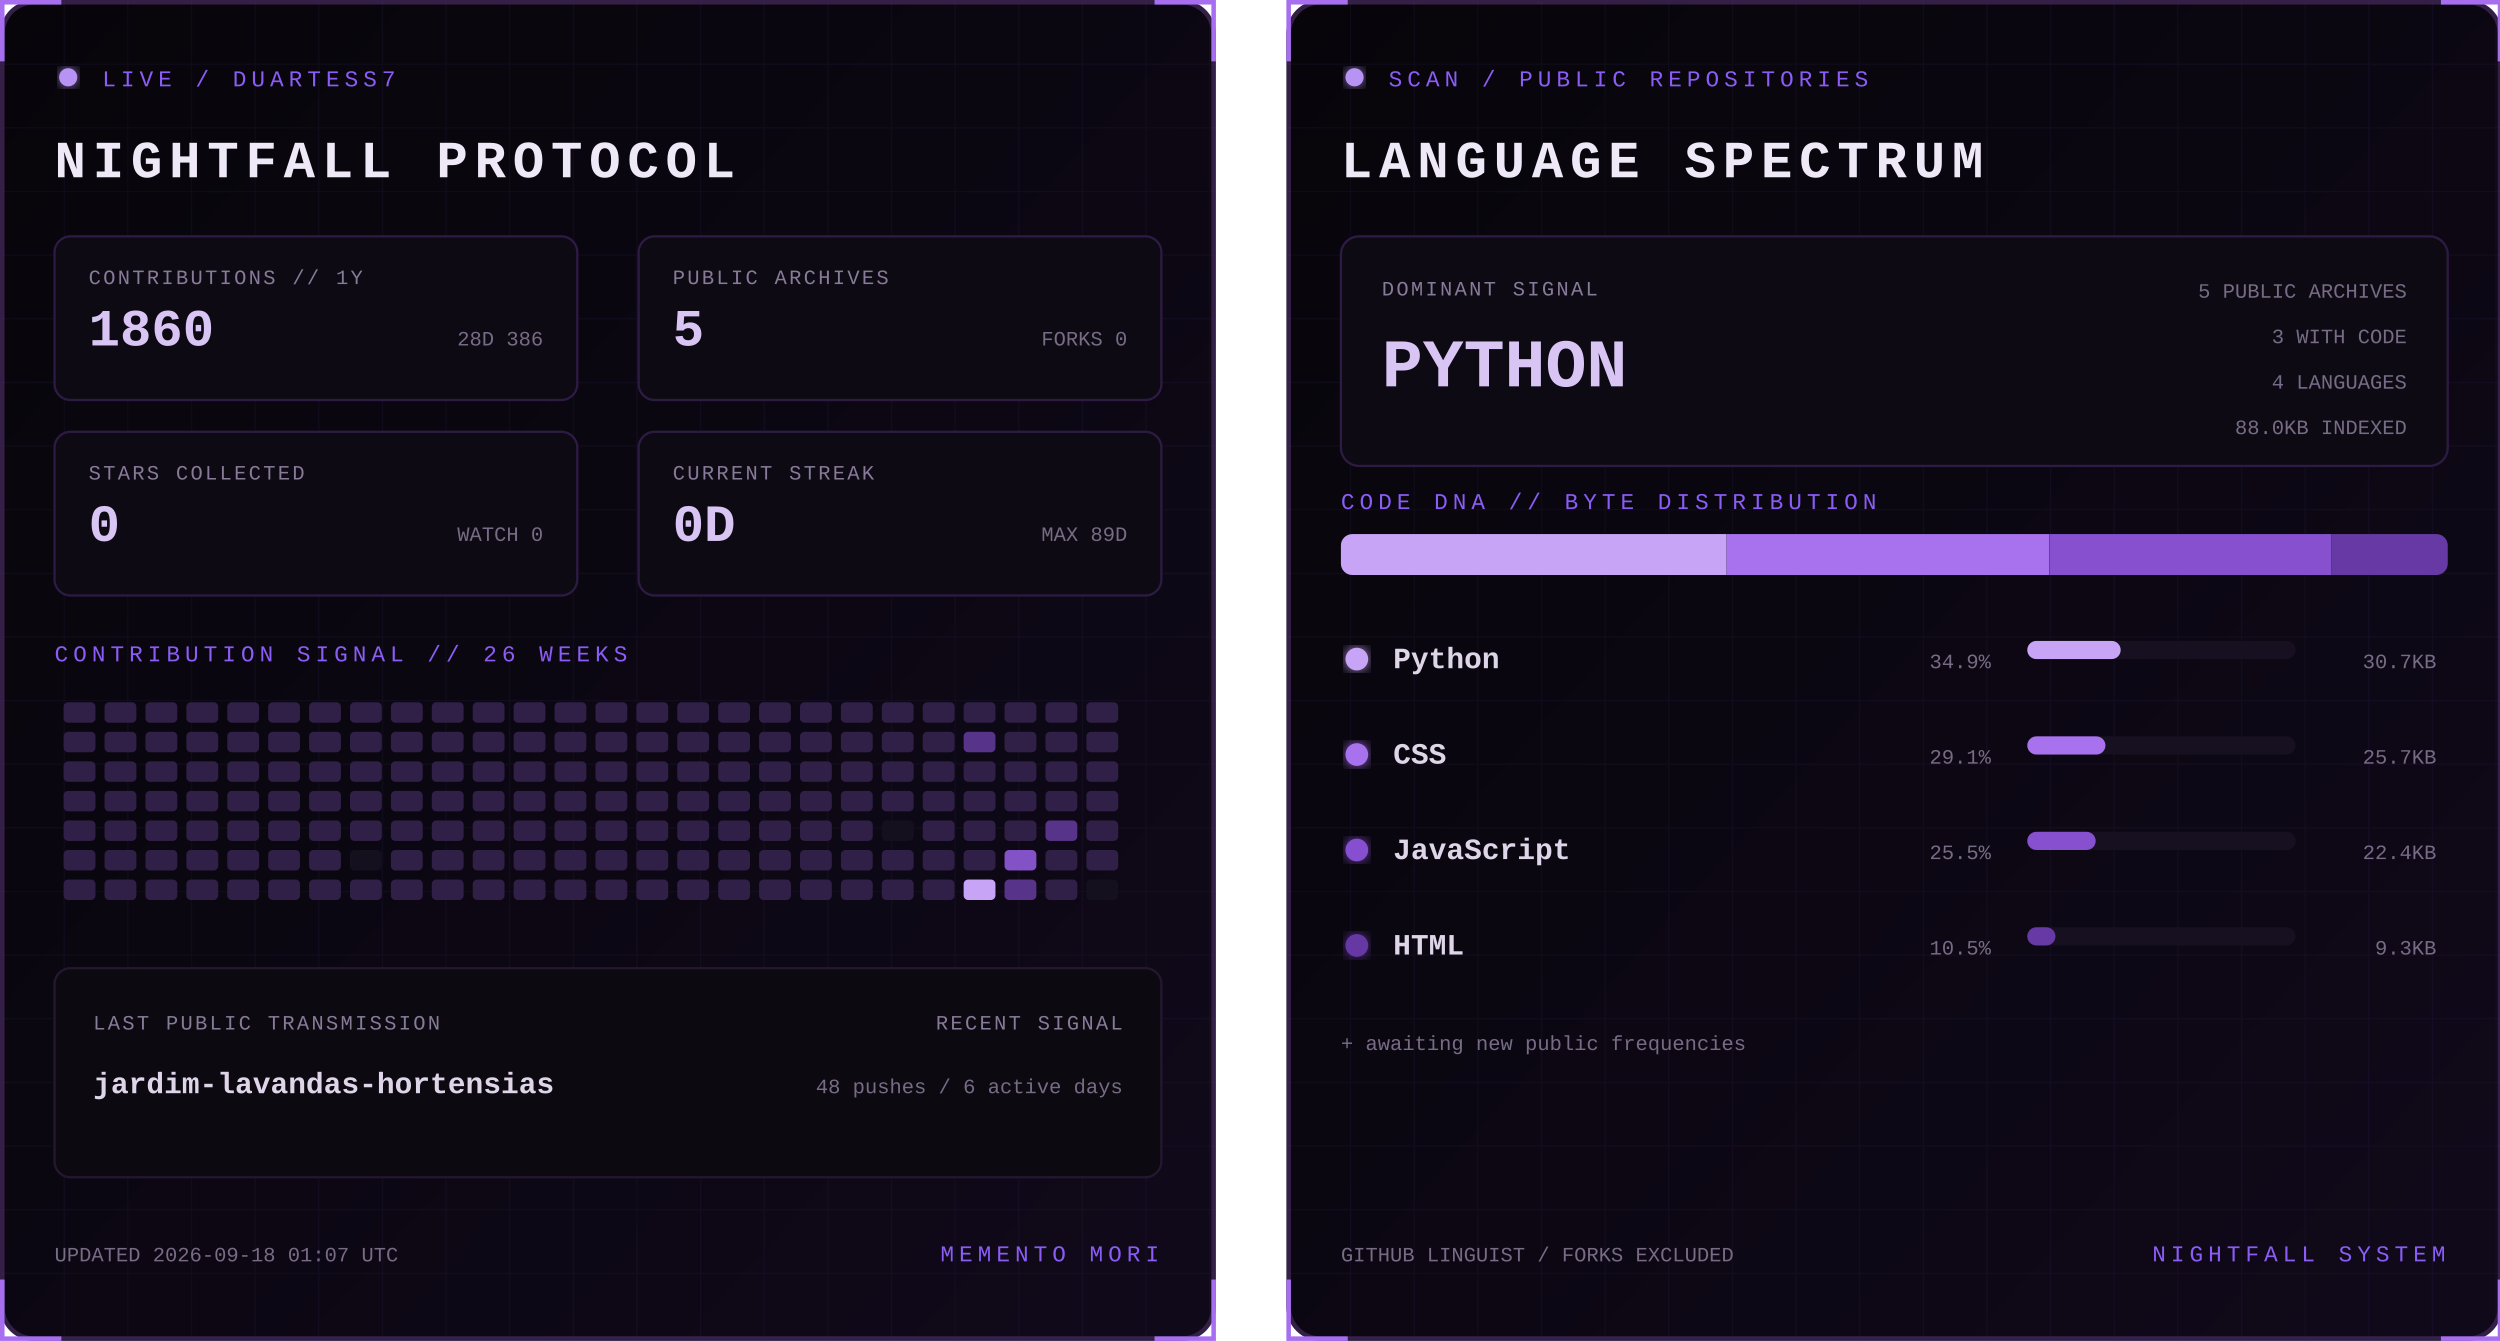
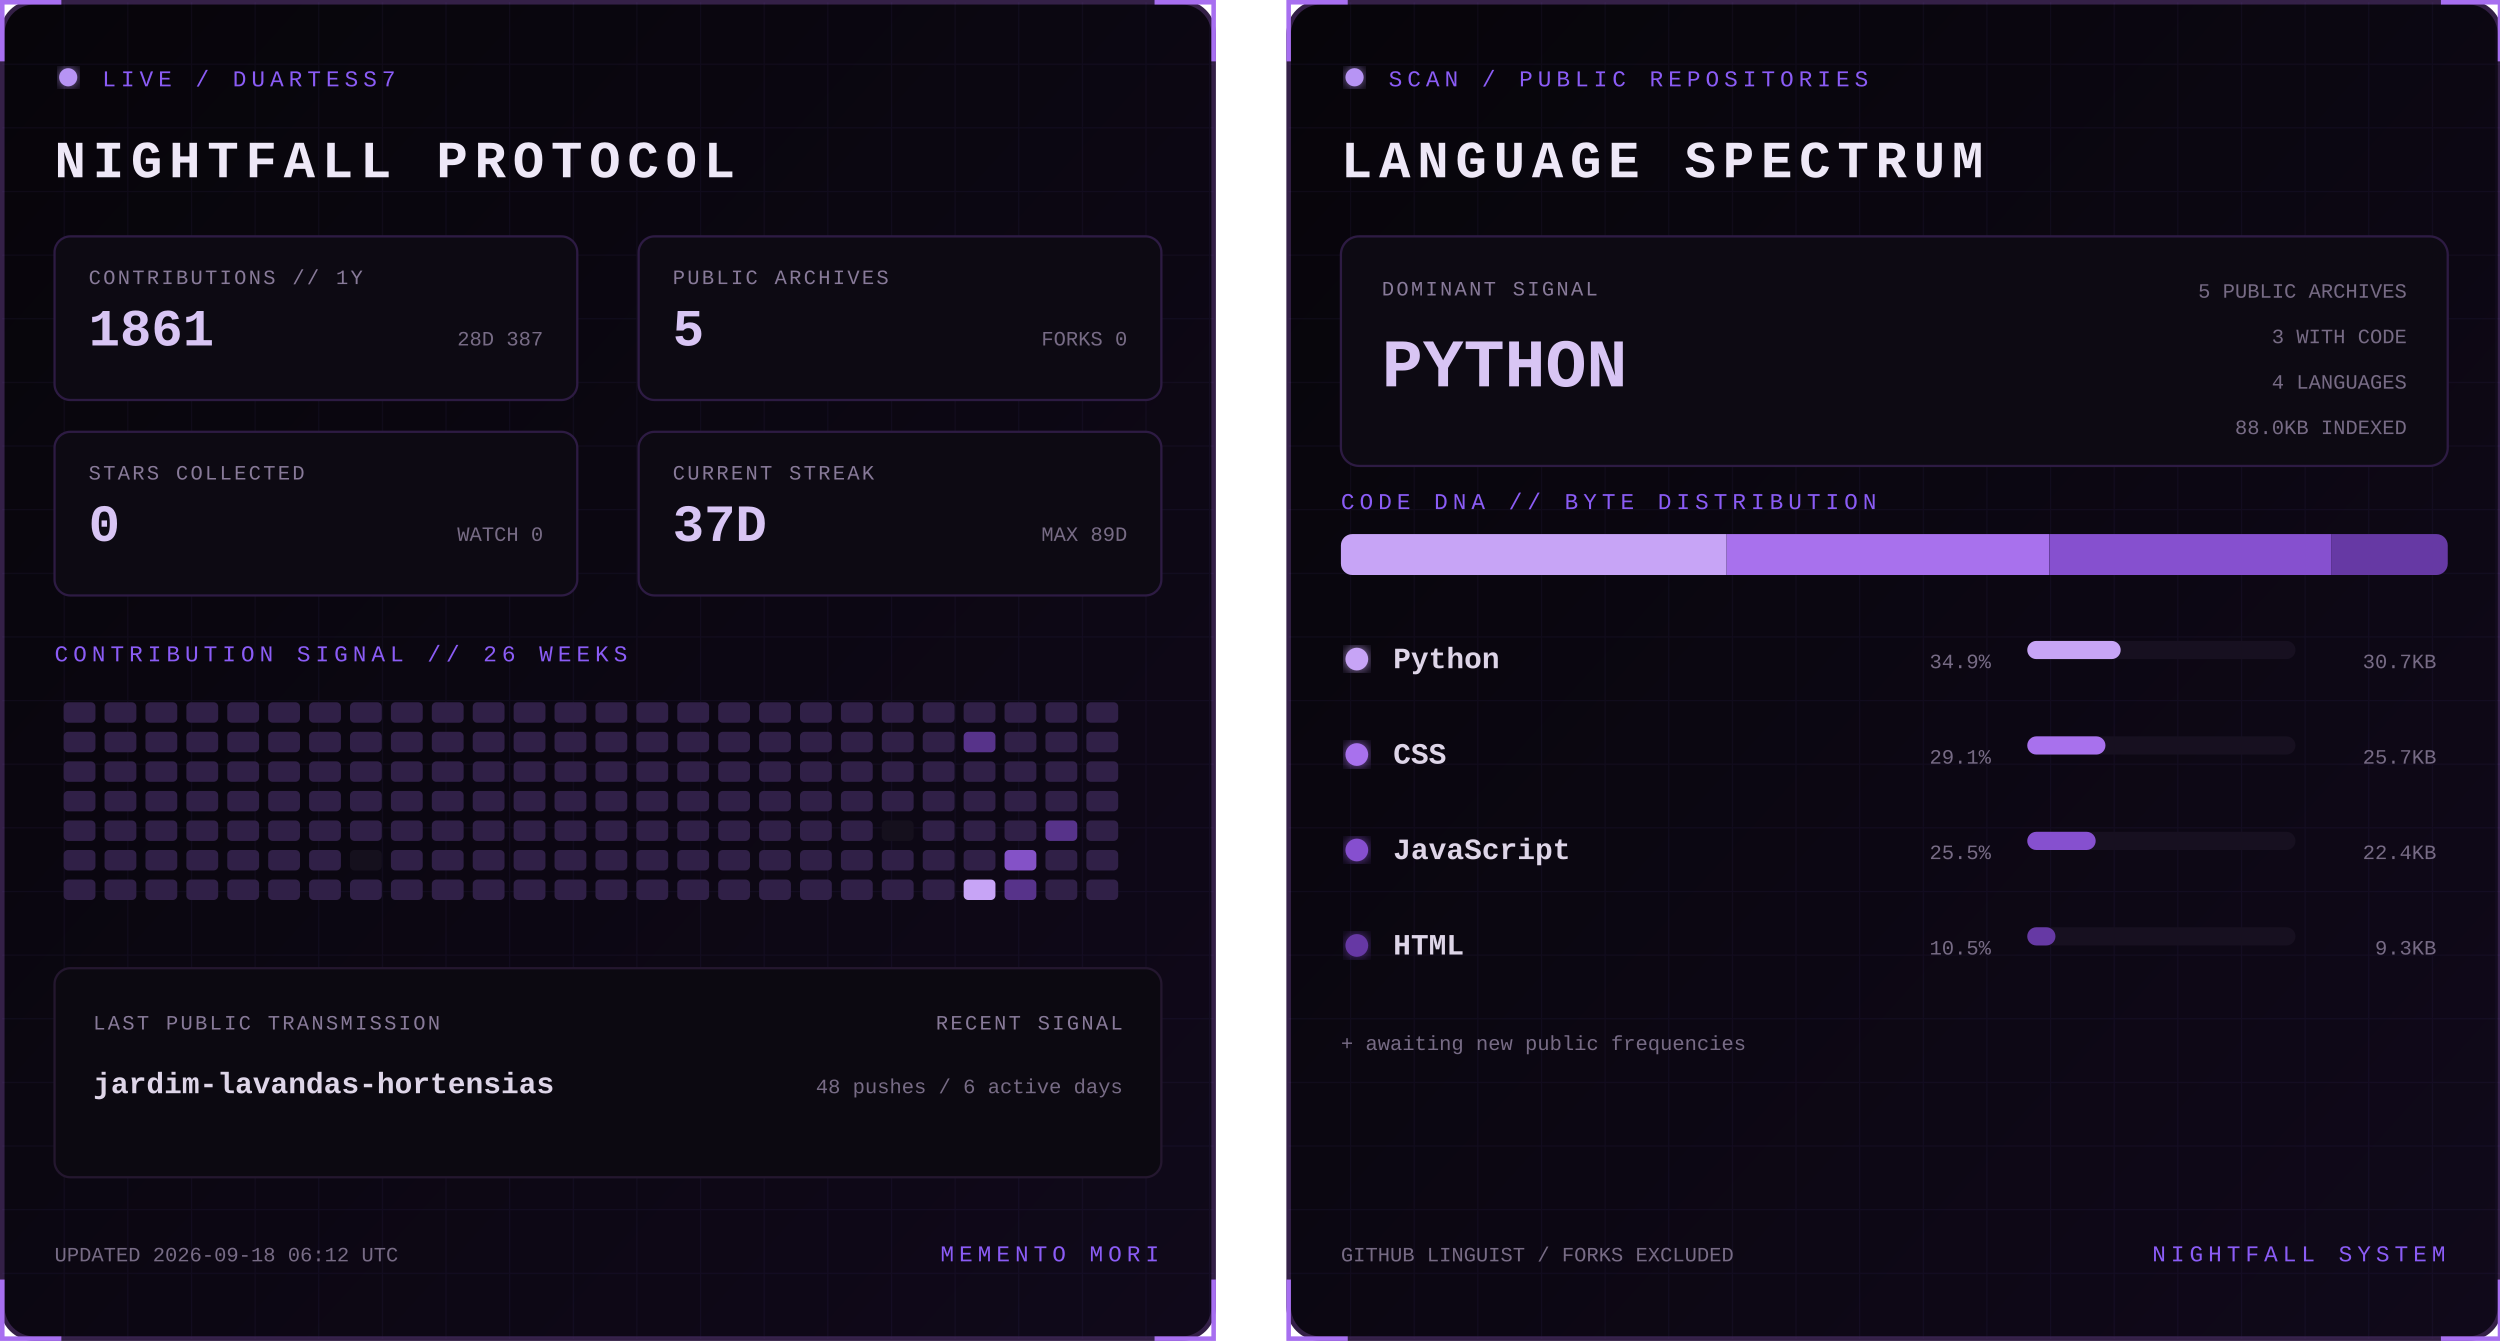
<svg xmlns="http://www.w3.org/2000/svg" width="1100" height="590" viewBox="0 0 1100 590" role="img" aria-labelledby="title desc">
  <defs>
    <linearGradient id="bg" x1="0" y1="0" x2="1" y2="1">
      <stop stop-color="#07050a" />
      <stop offset="1" stop-color="#10091a" />
    </linearGradient>
    <filter id="glow">
      <feGaussianBlur stdDeviation="3" result="b" />
      <feMerge>
        <feMergeNode in="b" />
        <feMergeNode in="SourceGraphic" />
      </feMerge>
    </filter>
    <pattern id="grid" width="28" height="28" patternUnits="userSpaceOnUse">
      <path d="M28 0H0V28" fill="none" stroke="#8b5cf6" stroke-opacity=".055" />
    </pattern>
    <clipPath id="dna">
      <rect x="24" y="235" width="487" height="18" rx="5" />
    </clipPath>
    <style>
      text { font-family: Consolas, 'Courier New', monospace; }
      .kicker { fill:#8b5cf6; font-size:10px; letter-spacing:2.2px; }
      .title { fill:#eee8f7; font-size:23px; font-weight:700; letter-spacing:3px; }
      .label { fill:#887a99; font-size:9px; letter-spacing:1px; }
      .stat { fill:#d8c5f4; font-size:23px; font-weight:700; }
      .detail,.pct { fill:#776b85; font-size:9px; }
      .lang { fill:#ded5e8; font-size:13px; font-weight:700; }
      .hero { fill:#d8c5f4; font-size:30px; font-weight:700; }
      .blink { animation:blink 1.6s step-end infinite; }
      @keyframes blink { 50% { opacity:.25 } }
    </style>
  </defs>
  <g>
    <rect x="1" y="1" width="533" height="588" rx="14" fill="url(#bg)" stroke="#342047" stroke-width="2" />
    <rect x="1" y="1" width="533" height="588" rx="14" fill="url(#grid)" />
    <path d="M27 1H1v26 M508 1h26v26 M534 563v26h-26 M27 589H1v-26" stroke="#a76ff0" stroke-width="2" fill="none" />
    <circle cx="30" cy="34" r="4" fill="#b794f4" filter="url(#glow)" class="blink" />
    <text x="45" y="38" class="kicker">LIVE / DUARTESS7</text>
    <text x="24" y="78" class="title">NIGHTFALL PROTOCOL</text>
    <g transform="translate(24 104)">
      <rect width="230" height="72" rx="7" fill="#0d0a13" stroke="#2d1b43" />
      <text x="15" y="21" class="label">CONTRIBUTIONS // 1Y</text>
-       <text x="15" y="48" class="stat">1860</text>
-       <text x="215" y="48" text-anchor="end" class="detail">28D 386</text>
+       <text x="15" y="48" class="stat">1861</text>
+       <text x="215" y="48" text-anchor="end" class="detail">28D 387</text>
    </g>
    <g transform="translate(281 104)">
      <rect width="230" height="72" rx="7" fill="#0d0a13" stroke="#2d1b43" />
      <text x="15" y="21" class="label">PUBLIC ARCHIVES</text>
      <text x="15" y="48" class="stat">5</text>
      <text x="215" y="48" text-anchor="end" class="detail">FORKS 0</text>
    </g>
    <g transform="translate(24 190)">
      <rect width="230" height="72" rx="7" fill="#0d0a13" stroke="#2d1b43" />
      <text x="15" y="21" class="label">STARS COLLECTED</text>
      <text x="15" y="48" class="stat">0</text>
      <text x="215" y="48" text-anchor="end" class="detail">WATCH 0</text>
    </g>
    <g transform="translate(281 190)">
      <rect width="230" height="72" rx="7" fill="#0d0a13" stroke="#2d1b43" />
      <text x="15" y="21" class="label">CURRENT STREAK</text>
-       <text x="15" y="48" class="stat">0D</text>
+       <text x="15" y="48" class="stat">37D</text>
      <text x="215" y="48" text-anchor="end" class="detail">MAX 89D</text>
    </g>
    <text x="24" y="291" class="kicker">CONTRIBUTION SIGNAL // 26 WEEKS</text>
    <g>
      <rect x="28" y="309" width="14" height="9" rx="2" fill="#302047" />
      <rect x="28" y="322" width="14" height="9" rx="2" fill="#302047" />
      <rect x="28" y="335" width="14" height="9" rx="2" fill="#302047" />
      <rect x="28" y="348" width="14" height="9" rx="2" fill="#302047" />
      <rect x="28" y="361" width="14" height="9" rx="2" fill="#302047" />
      <rect x="28" y="374" width="14" height="9" rx="2" fill="#302047" />
      <rect x="28" y="387" width="14" height="9" rx="2" fill="#302047" />
      <rect x="46" y="309" width="14" height="9" rx="2" fill="#302047" />
      <rect x="46" y="322" width="14" height="9" rx="2" fill="#302047" />
      <rect x="46" y="335" width="14" height="9" rx="2" fill="#302047" />
      <rect x="46" y="348" width="14" height="9" rx="2" fill="#302047" />
      <rect x="46" y="361" width="14" height="9" rx="2" fill="#302047" />
      <rect x="46" y="374" width="14" height="9" rx="2" fill="#302047" />
      <rect x="46" y="387" width="14" height="9" rx="2" fill="#302047" />
      <rect x="64" y="309" width="14" height="9" rx="2" fill="#302047" />
      <rect x="64" y="322" width="14" height="9" rx="2" fill="#302047" />
      <rect x="64" y="335" width="14" height="9" rx="2" fill="#302047" />
      <rect x="64" y="348" width="14" height="9" rx="2" fill="#302047" />
      <rect x="64" y="361" width="14" height="9" rx="2" fill="#302047" />
      <rect x="64" y="374" width="14" height="9" rx="2" fill="#302047" />
      <rect x="64" y="387" width="14" height="9" rx="2" fill="#302047" />
      <rect x="82" y="309" width="14" height="9" rx="2" fill="#302047" />
      <rect x="82" y="322" width="14" height="9" rx="2" fill="#302047" />
      <rect x="82" y="335" width="14" height="9" rx="2" fill="#302047" />
      <rect x="82" y="348" width="14" height="9" rx="2" fill="#302047" />
      <rect x="82" y="361" width="14" height="9" rx="2" fill="#302047" />
      <rect x="82" y="374" width="14" height="9" rx="2" fill="#302047" />
      <rect x="82" y="387" width="14" height="9" rx="2" fill="#302047" />
      <rect x="100" y="309" width="14" height="9" rx="2" fill="#302047" />
      <rect x="100" y="322" width="14" height="9" rx="2" fill="#302047" />
      <rect x="100" y="335" width="14" height="9" rx="2" fill="#302047" />
      <rect x="100" y="348" width="14" height="9" rx="2" fill="#302047" />
      <rect x="100" y="361" width="14" height="9" rx="2" fill="#302047" />
      <rect x="100" y="374" width="14" height="9" rx="2" fill="#302047" />
      <rect x="100" y="387" width="14" height="9" rx="2" fill="#302047" />
      <rect x="118" y="309" width="14" height="9" rx="2" fill="#302047" />
      <rect x="118" y="322" width="14" height="9" rx="2" fill="#302047" />
      <rect x="118" y="335" width="14" height="9" rx="2" fill="#302047" />
      <rect x="118" y="348" width="14" height="9" rx="2" fill="#302047" />
      <rect x="118" y="361" width="14" height="9" rx="2" fill="#302047" />
      <rect x="118" y="374" width="14" height="9" rx="2" fill="#302047" />
      <rect x="118" y="387" width="14" height="9" rx="2" fill="#302047" />
      <rect x="136" y="309" width="14" height="9" rx="2" fill="#302047" />
      <rect x="136" y="322" width="14" height="9" rx="2" fill="#302047" />
      <rect x="136" y="335" width="14" height="9" rx="2" fill="#302047" />
      <rect x="136" y="348" width="14" height="9" rx="2" fill="#302047" />
      <rect x="136" y="361" width="14" height="9" rx="2" fill="#302047" />
      <rect x="136" y="374" width="14" height="9" rx="2" fill="#302047" />
      <rect x="136" y="387" width="14" height="9" rx="2" fill="#302047" />
      <rect x="154" y="309" width="14" height="9" rx="2" fill="#302047" />
      <rect x="154" y="322" width="14" height="9" rx="2" fill="#302047" />
      <rect x="154" y="335" width="14" height="9" rx="2" fill="#302047" />
      <rect x="154" y="348" width="14" height="9" rx="2" fill="#302047" />
      <rect x="154" y="361" width="14" height="9" rx="2" fill="#302047" />
      <rect x="154" y="374" width="14" height="9" rx="2" fill="#15101d" />
      <rect x="154" y="387" width="14" height="9" rx="2" fill="#302047" />
      <rect x="172" y="309" width="14" height="9" rx="2" fill="#302047" />
      <rect x="172" y="322" width="14" height="9" rx="2" fill="#302047" />
      <rect x="172" y="335" width="14" height="9" rx="2" fill="#302047" />
      <rect x="172" y="348" width="14" height="9" rx="2" fill="#302047" />
      <rect x="172" y="361" width="14" height="9" rx="2" fill="#302047" />
      <rect x="172" y="374" width="14" height="9" rx="2" fill="#302047" />
      <rect x="172" y="387" width="14" height="9" rx="2" fill="#302047" />
      <rect x="190" y="309" width="14" height="9" rx="2" fill="#302047" />
      <rect x="190" y="322" width="14" height="9" rx="2" fill="#302047" />
      <rect x="190" y="335" width="14" height="9" rx="2" fill="#302047" />
      <rect x="190" y="348" width="14" height="9" rx="2" fill="#302047" />
      <rect x="190" y="361" width="14" height="9" rx="2" fill="#302047" />
      <rect x="190" y="374" width="14" height="9" rx="2" fill="#302047" />
      <rect x="190" y="387" width="14" height="9" rx="2" fill="#302047" />
      <rect x="208" y="309" width="14" height="9" rx="2" fill="#302047" />
      <rect x="208" y="322" width="14" height="9" rx="2" fill="#302047" />
      <rect x="208" y="335" width="14" height="9" rx="2" fill="#302047" />
      <rect x="208" y="348" width="14" height="9" rx="2" fill="#302047" />
      <rect x="208" y="361" width="14" height="9" rx="2" fill="#302047" />
      <rect x="208" y="374" width="14" height="9" rx="2" fill="#302047" />
      <rect x="208" y="387" width="14" height="9" rx="2" fill="#302047" />
      <rect x="226" y="309" width="14" height="9" rx="2" fill="#302047" />
      <rect x="226" y="322" width="14" height="9" rx="2" fill="#302047" />
      <rect x="226" y="335" width="14" height="9" rx="2" fill="#302047" />
      <rect x="226" y="348" width="14" height="9" rx="2" fill="#302047" />
      <rect x="226" y="361" width="14" height="9" rx="2" fill="#302047" />
      <rect x="226" y="374" width="14" height="9" rx="2" fill="#302047" />
      <rect x="226" y="387" width="14" height="9" rx="2" fill="#302047" />
      <rect x="244" y="309" width="14" height="9" rx="2" fill="#302047" />
      <rect x="244" y="322" width="14" height="9" rx="2" fill="#302047" />
      <rect x="244" y="335" width="14" height="9" rx="2" fill="#302047" />
      <rect x="244" y="348" width="14" height="9" rx="2" fill="#302047" />
      <rect x="244" y="361" width="14" height="9" rx="2" fill="#302047" />
      <rect x="244" y="374" width="14" height="9" rx="2" fill="#302047" />
      <rect x="244" y="387" width="14" height="9" rx="2" fill="#302047" />
      <rect x="262" y="309" width="14" height="9" rx="2" fill="#302047" />
      <rect x="262" y="322" width="14" height="9" rx="2" fill="#302047" />
      <rect x="262" y="335" width="14" height="9" rx="2" fill="#302047" />
      <rect x="262" y="348" width="14" height="9" rx="2" fill="#302047" />
      <rect x="262" y="361" width="14" height="9" rx="2" fill="#302047" />
      <rect x="262" y="374" width="14" height="9" rx="2" fill="#302047" />
      <rect x="262" y="387" width="14" height="9" rx="2" fill="#302047" />
      <rect x="280" y="309" width="14" height="9" rx="2" fill="#302047" />
      <rect x="280" y="322" width="14" height="9" rx="2" fill="#302047" />
      <rect x="280" y="335" width="14" height="9" rx="2" fill="#302047" />
      <rect x="280" y="348" width="14" height="9" rx="2" fill="#302047" />
      <rect x="280" y="361" width="14" height="9" rx="2" fill="#302047" />
      <rect x="280" y="374" width="14" height="9" rx="2" fill="#302047" />
      <rect x="280" y="387" width="14" height="9" rx="2" fill="#302047" />
      <rect x="298" y="309" width="14" height="9" rx="2" fill="#302047" />
      <rect x="298" y="322" width="14" height="9" rx="2" fill="#302047" />
      <rect x="298" y="335" width="14" height="9" rx="2" fill="#302047" />
      <rect x="298" y="348" width="14" height="9" rx="2" fill="#302047" />
      <rect x="298" y="361" width="14" height="9" rx="2" fill="#302047" />
      <rect x="298" y="374" width="14" height="9" rx="2" fill="#302047" />
      <rect x="298" y="387" width="14" height="9" rx="2" fill="#302047" />
      <rect x="316" y="309" width="14" height="9" rx="2" fill="#302047" />
      <rect x="316" y="322" width="14" height="9" rx="2" fill="#302047" />
      <rect x="316" y="335" width="14" height="9" rx="2" fill="#302047" />
      <rect x="316" y="348" width="14" height="9" rx="2" fill="#302047" />
      <rect x="316" y="361" width="14" height="9" rx="2" fill="#302047" />
      <rect x="316" y="374" width="14" height="9" rx="2" fill="#302047" />
      <rect x="316" y="387" width="14" height="9" rx="2" fill="#302047" />
      <rect x="334" y="309" width="14" height="9" rx="2" fill="#302047" />
      <rect x="334" y="322" width="14" height="9" rx="2" fill="#302047" />
      <rect x="334" y="335" width="14" height="9" rx="2" fill="#302047" />
      <rect x="334" y="348" width="14" height="9" rx="2" fill="#302047" />
      <rect x="334" y="361" width="14" height="9" rx="2" fill="#302047" />
      <rect x="334" y="374" width="14" height="9" rx="2" fill="#302047" />
      <rect x="334" y="387" width="14" height="9" rx="2" fill="#302047" />
      <rect x="352" y="309" width="14" height="9" rx="2" fill="#302047" />
      <rect x="352" y="322" width="14" height="9" rx="2" fill="#302047" />
      <rect x="352" y="335" width="14" height="9" rx="2" fill="#302047" />
      <rect x="352" y="348" width="14" height="9" rx="2" fill="#302047" />
      <rect x="352" y="361" width="14" height="9" rx="2" fill="#302047" />
      <rect x="352" y="374" width="14" height="9" rx="2" fill="#302047" />
      <rect x="352" y="387" width="14" height="9" rx="2" fill="#302047" />
      <rect x="370" y="309" width="14" height="9" rx="2" fill="#302047" />
      <rect x="370" y="322" width="14" height="9" rx="2" fill="#302047" />
      <rect x="370" y="335" width="14" height="9" rx="2" fill="#302047" />
      <rect x="370" y="348" width="14" height="9" rx="2" fill="#302047" />
      <rect x="370" y="361" width="14" height="9" rx="2" fill="#302047" />
      <rect x="370" y="374" width="14" height="9" rx="2" fill="#302047" />
      <rect x="370" y="387" width="14" height="9" rx="2" fill="#302047" />
      <rect x="388" y="309" width="14" height="9" rx="2" fill="#302047" />
      <rect x="388" y="322" width="14" height="9" rx="2" fill="#302047" />
      <rect x="388" y="335" width="14" height="9" rx="2" fill="#302047" />
      <rect x="388" y="348" width="14" height="9" rx="2" fill="#302047" />
      <rect x="388" y="361" width="14" height="9" rx="2" fill="#15101d" />
      <rect x="388" y="374" width="14" height="9" rx="2" fill="#302047" />
      <rect x="388" y="387" width="14" height="9" rx="2" fill="#302047" />
      <rect x="406" y="309" width="14" height="9" rx="2" fill="#302047" />
      <rect x="406" y="322" width="14" height="9" rx="2" fill="#302047" />
      <rect x="406" y="335" width="14" height="9" rx="2" fill="#302047" />
      <rect x="406" y="348" width="14" height="9" rx="2" fill="#302047" />
      <rect x="406" y="361" width="14" height="9" rx="2" fill="#302047" />
      <rect x="406" y="374" width="14" height="9" rx="2" fill="#302047" />
      <rect x="406" y="387" width="14" height="9" rx="2" fill="#302047" />
      <rect x="424" y="309" width="14" height="9" rx="2" fill="#302047" />
      <rect x="424" y="322" width="14" height="9" rx="2" fill="#57338a" />
      <rect x="424" y="335" width="14" height="9" rx="2" fill="#302047" />
      <rect x="424" y="348" width="14" height="9" rx="2" fill="#302047" />
      <rect x="424" y="361" width="14" height="9" rx="2" fill="#302047" />
      <rect x="424" y="374" width="14" height="9" rx="2" fill="#302047" />
      <rect x="424" y="387" width="14" height="9" rx="2" fill="#c7a4f6" />
      <rect x="442" y="309" width="14" height="9" rx="2" fill="#302047" />
      <rect x="442" y="322" width="14" height="9" rx="2" fill="#302047" />
      <rect x="442" y="335" width="14" height="9" rx="2" fill="#302047" />
      <rect x="442" y="348" width="14" height="9" rx="2" fill="#302047" />
      <rect x="442" y="361" width="14" height="9" rx="2" fill="#302047" />
      <rect x="442" y="374" width="14" height="9" rx="2" fill="#8452c7" />
      <rect x="442" y="387" width="14" height="9" rx="2" fill="#57338a" />
      <rect x="460" y="309" width="14" height="9" rx="2" fill="#302047" />
      <rect x="460" y="322" width="14" height="9" rx="2" fill="#302047" />
      <rect x="460" y="335" width="14" height="9" rx="2" fill="#302047" />
      <rect x="460" y="348" width="14" height="9" rx="2" fill="#302047" />
      <rect x="460" y="361" width="14" height="9" rx="2" fill="#57338a" />
      <rect x="460" y="374" width="14" height="9" rx="2" fill="#302047" />
      <rect x="460" y="387" width="14" height="9" rx="2" fill="#302047" />
      <rect x="478" y="309" width="14" height="9" rx="2" fill="#302047" />
      <rect x="478" y="322" width="14" height="9" rx="2" fill="#302047" />
      <rect x="478" y="335" width="14" height="9" rx="2" fill="#302047" />
      <rect x="478" y="348" width="14" height="9" rx="2" fill="#302047" />
      <rect x="478" y="361" width="14" height="9" rx="2" fill="#302047" />
      <rect x="478" y="374" width="14" height="9" rx="2" fill="#302047" />
-       <rect x="478" y="387" width="14" height="9" rx="2" fill="#15101d" />
+       <rect x="478" y="387" width="14" height="9" rx="2" fill="#302047" />
    </g>
    <rect x="24" y="426" width="487" height="92" rx="7" fill="#0c0911" stroke="#24172f" />
    <text x="41" y="453" class="label">LAST PUBLIC TRANSMISSION</text>
    <text x="41" y="481" class="lang">jardim-lavandas-hortensias</text>
    <text x="494" y="453" text-anchor="end" class="label">RECENT SIGNAL</text>
    <text x="494" y="481" text-anchor="end" class="detail">48 pushes / 6 active days</text>
-     <text x="24" y="555" class="detail">UPDATED 2026-09-18 01:07 UTC</text>
+     <text x="24" y="555" class="detail">UPDATED 2026-09-18 06:12 UTC</text>
    <text x="510" y="555" text-anchor="end" class="kicker">MEMENTO MORI</text>
  </g>
  <g transform="translate(566)">
    <rect x="1" y="1" width="533" height="588" rx="14" fill="url(#bg)" stroke="#342047" stroke-width="2" />
    <rect x="1" y="1" width="533" height="588" rx="14" fill="url(#grid)" />
    <path d="M27 1H1v26 M508 1h26v26 M534 563v26h-26 M27 589H1v-26" stroke="#a76ff0" stroke-width="2" fill="none" />
    <circle cx="30" cy="34" r="4" fill="#b794f4" filter="url(#glow)" class="blink" />
    <text x="45" y="38" class="kicker">SCAN / PUBLIC REPOSITORIES</text>
    <text x="24" y="78" class="title">LANGUAGE SPECTRUM</text>
    <rect x="24" y="104" width="487" height="101" rx="8" fill="#0d0a13" stroke="#2d1b43" />
    <text x="42" y="130" class="label">DOMINANT SIGNAL</text>
    <text x="42" y="170" class="hero">PYTHON</text>
    <text x="493" y="131" text-anchor="end" class="detail">5 PUBLIC ARCHIVES</text>
    <text x="493" y="151" text-anchor="end" class="detail">3 WITH CODE</text>
    <text x="493" y="171" text-anchor="end" class="detail">4 LANGUAGES</text>
    <text x="493" y="191" text-anchor="end" class="detail">88.0KB INDEXED</text>
    <text x="24" y="224" class="kicker">CODE DNA // BYTE DISTRIBUTION</text>
    <rect x="24" y="235" width="487" height="18" rx="5" fill="#171020" />
    <g clip-path="url(#dna)">
      <rect x="24.0" y="235" width="169.7" height="18" fill="#c7a4f6" />
      <rect x="193.7" y="235" width="141.9" height="18" fill="#a871ed" />
      <rect x="335.7" y="235" width="124.0" height="18" fill="#8650cf" />
      <rect x="459.7" y="235" width="51.3" height="18" fill="#6639a4" />
    </g>
    <circle cx="31" cy="290" r="5" fill="#c7a4f6" filter="url(#glow)" />
    <text x="47" y="294" class="lang">Python</text>
    <text x="310" y="294" text-anchor="end" class="pct">34.9%</text>
    <rect x="326" y="282" width="118" height="8" rx="4" fill="#171020" />
    <rect x="326" y="282" width="41.1" height="8" rx="4" fill="#c7a4f6" />
    <text x="506" y="294" text-anchor="end" class="detail">30.7KB</text>
    <circle cx="31" cy="332" r="5" fill="#a871ed" filter="url(#glow)" />
    <text x="47" y="336" class="lang">CSS</text>
    <text x="310" y="336" text-anchor="end" class="pct">29.1%</text>
    <rect x="326" y="324" width="118" height="8" rx="4" fill="#171020" />
    <rect x="326" y="324" width="34.4" height="8" rx="4" fill="#a871ed" />
    <text x="506" y="336" text-anchor="end" class="detail">25.7KB</text>
    <circle cx="31" cy="374" r="5" fill="#8650cf" filter="url(#glow)" />
    <text x="47" y="378" class="lang">JavaScript</text>
    <text x="310" y="378" text-anchor="end" class="pct">25.5%</text>
    <rect x="326" y="366" width="118" height="8" rx="4" fill="#171020" />
    <rect x="326" y="366" width="30.1" height="8" rx="4" fill="#8650cf" />
    <text x="506" y="378" text-anchor="end" class="detail">22.4KB</text>
    <circle cx="31" cy="416" r="5" fill="#6639a4" filter="url(#glow)" />
    <text x="47" y="420" class="lang">HTML</text>
    <text x="310" y="420" text-anchor="end" class="pct">10.5%</text>
    <rect x="326" y="408" width="118" height="8" rx="4" fill="#171020" />
    <rect x="326" y="408" width="12.4" height="8" rx="4" fill="#6639a4" />
    <text x="506" y="420" text-anchor="end" class="detail">9.3KB</text>
    <text x="24" y="462" class="detail">+ awaiting new public frequencies</text>
    <text x="24" y="555" class="detail">GITHUB LINGUIST / FORKS EXCLUDED</text>
    <text x="510" y="555" text-anchor="end" class="kicker">NIGHTFALL SYSTEM</text>
  </g>
</svg>
